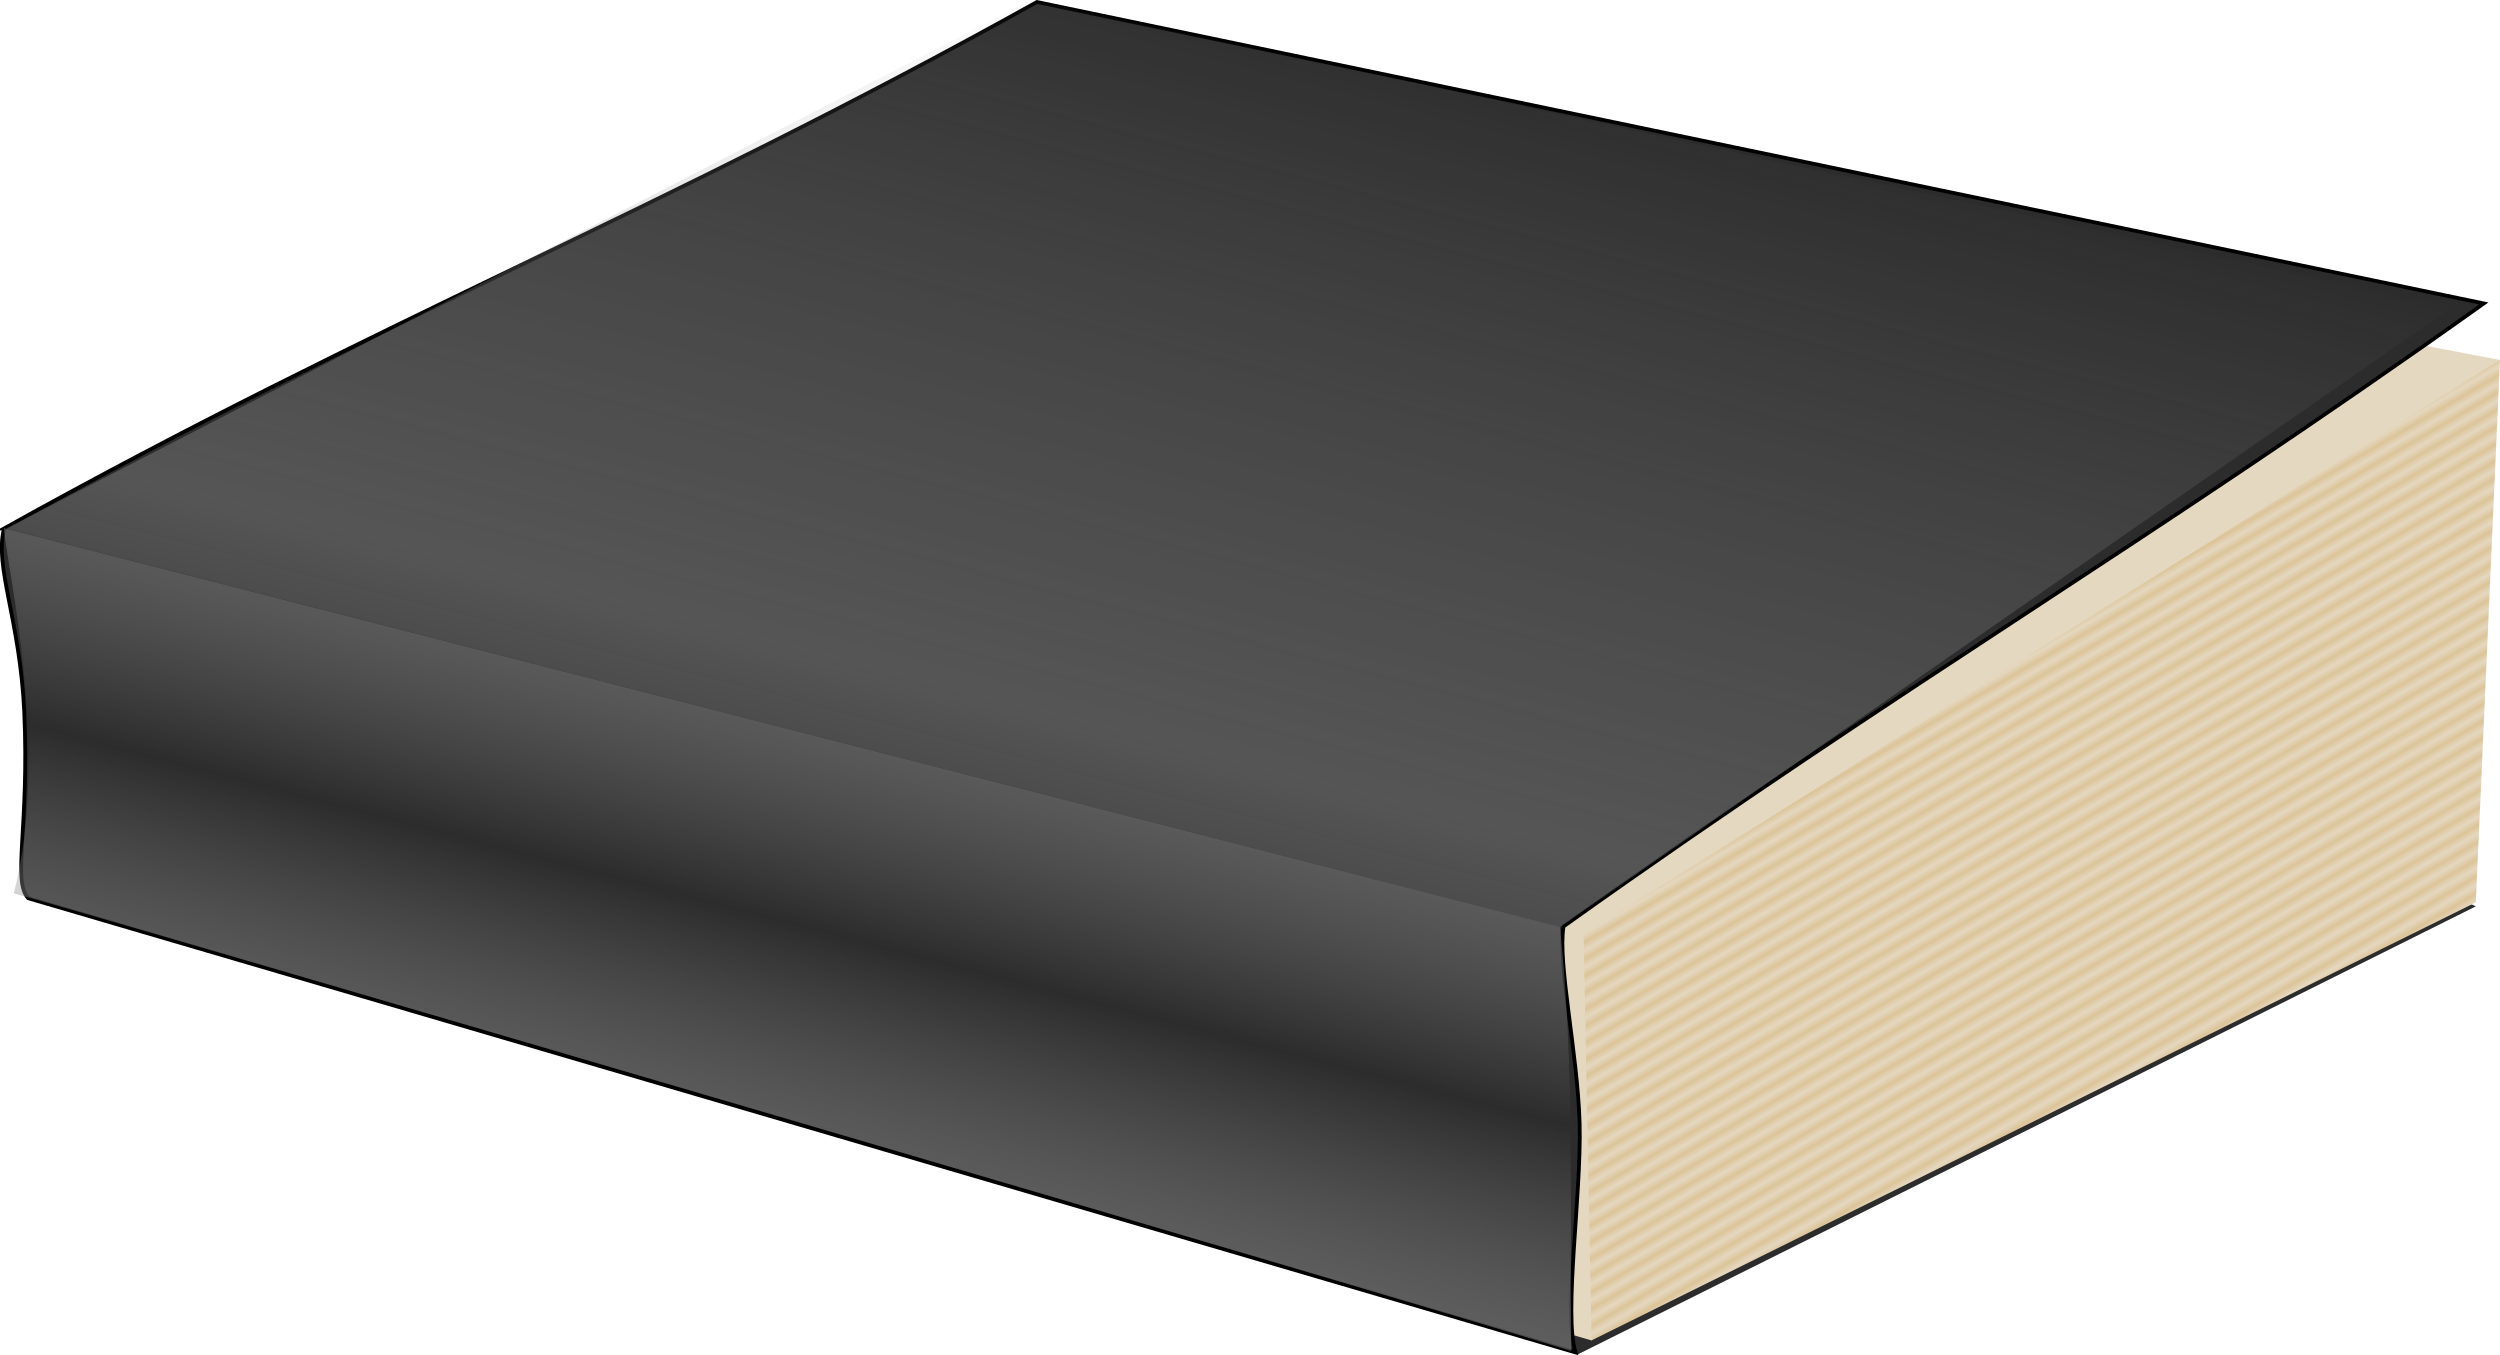
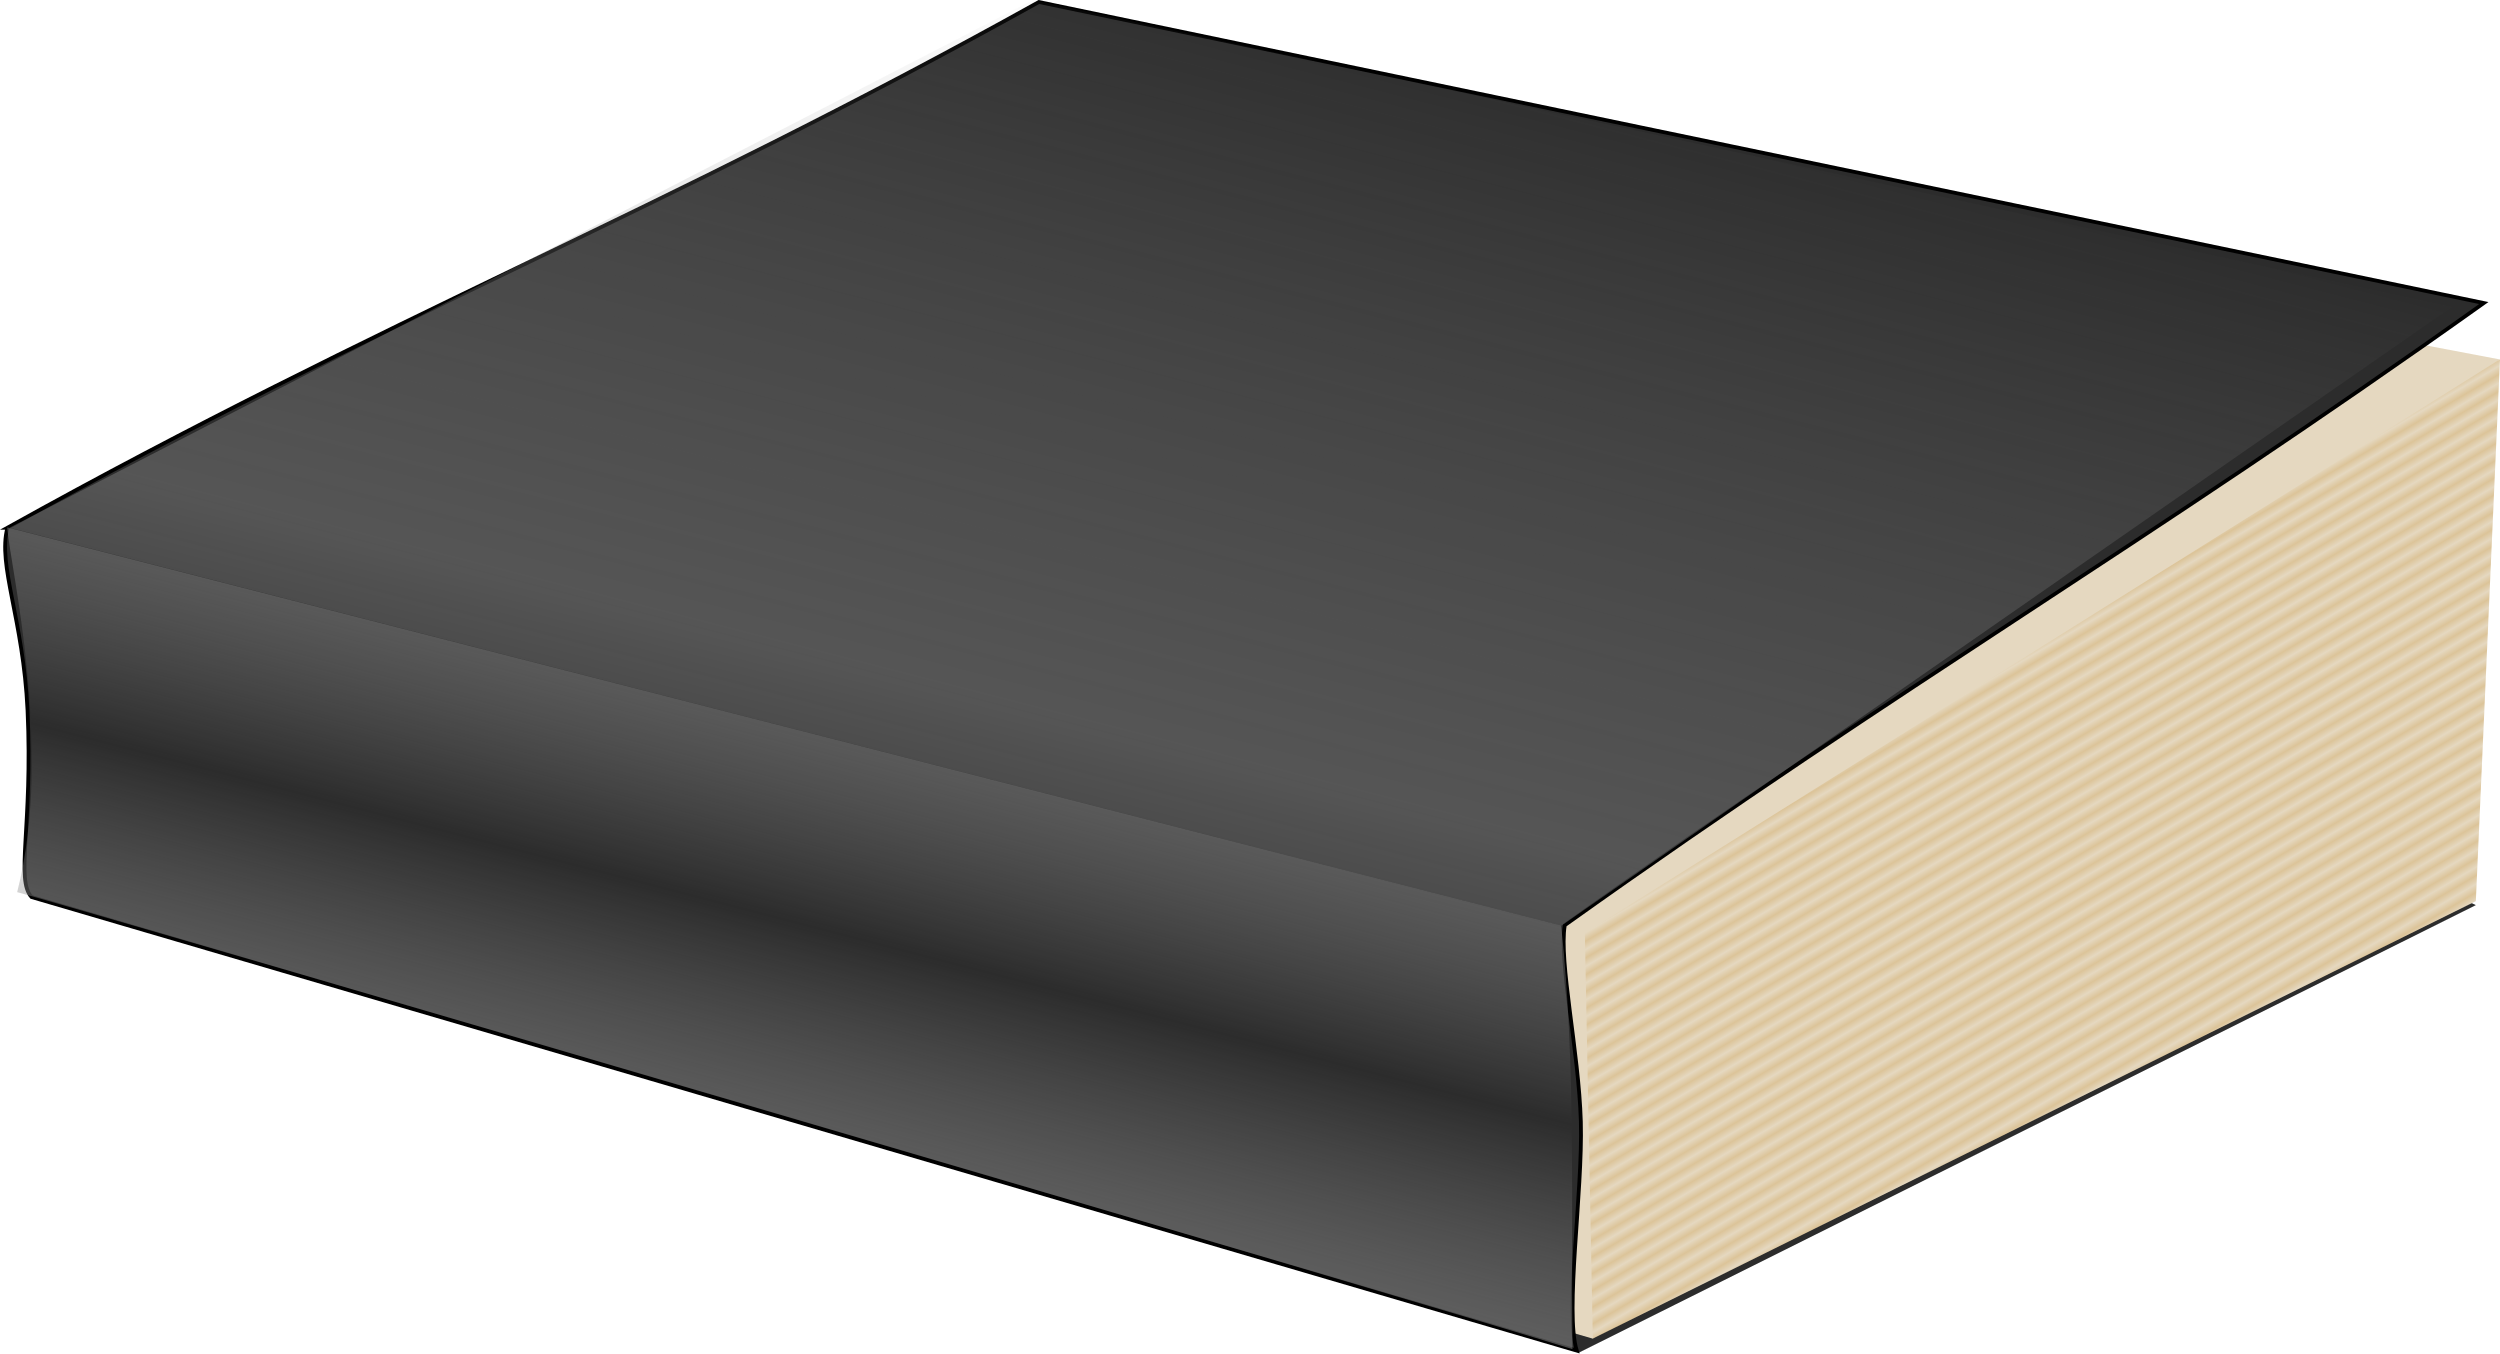
- <svg xmlns="http://www.w3.org/2000/svg" id="svg2007" viewBox="0 0 717.21 388.58" version="1.1">
+ <svg xmlns="http://www.w3.org/2000/svg" id="svg2007" viewBox="0 0 256 138.592" version="1.1" width="256" height="138.592">
  <defs id="defs3">
-     <linearGradient id="linearGradient2006" y2="228.75" spreadMethod="reflect" gradientUnits="userSpaceOnUse" y1="276.67" gradientTransform="scale(1.5037 .66505)" x2="118.05" x1="89.822">
+     <linearGradient id="linearGradient2006" y2="228.75" spreadMethod="reflect" gradientUnits="userSpaceOnUse" y1="276.67" gradientTransform="scale(1.5037,0.66505)" x2="118.05" x1="89.822">
      <stop id="stop1992" style="stop-color:#000000;stop-opacity:0" offset="0" />
      <stop id="stop1993" style="stop-color:#888888;stop-opacity:.553" offset=".527" />
      <stop id="stop1994" style="stop-color:#adadad;stop-opacity:0" offset="1" />
    </linearGradient>
-     <linearGradient id="linearGradient2005" y2="143.26" gradientUnits="userSpaceOnUse" y1="303.08" gradientTransform="scale(1.698 .58892)" x2="162.38" x1="43.792">
+     <linearGradient id="linearGradient2005" y2="143.26" gradientUnits="userSpaceOnUse" y1="303.08" gradientTransform="scale(1.698,0.58892)" x2="162.38" x1="43.792">
      <stop id="stop1978" style="stop-color:#000000;stop-opacity:0" offset="0" />
      <stop id="stop1981" style="stop-color:#888888;stop-opacity:.447" offset=".527" />
      <stop id="stop1979" style="stop-color:#adadad;stop-opacity:0" offset="1" />
    </linearGradient>
-     <linearGradient id="linearGradient2004" y2="122.84" spreadMethod="reflect" gradientUnits="userSpaceOnUse" y1="122.29" gradientTransform="scale(.96678 1.0344)" x2="281.08" x1="280.78">
+     <linearGradient id="linearGradient2004" y2="122.84" spreadMethod="reflect" gradientUnits="userSpaceOnUse" y1="122.29" gradientTransform="scale(0.96678,1.0344)" x2="281.08" x1="280.78">
      <stop id="stop1972" style="stop-color:#dcc499" offset="0" />
      <stop id="stop1973" style="stop-color:#e5d8c0" offset="1" />
    </linearGradient>
  </defs>
-   <g id="layer1" transform="translate(-14.235 -25.611)">
-     <g id="g1997" transform="matrix(3.2731,0,0,3.2731,-306.29,-198.76)">
-       <path id="path1995" style="fill-rule:evenodd;fill:#2c2c2c" d="m314.93 147.99-78.73 39.28-6.69-4.23 79.44-37.87 5.98 2.82z" />
-       <path id="path1975" style="fill-rule:evenodd;fill:#e5d8c0" d="m101.46 146.58 135.97 39.46 79.57-85.95-128.18-24.319l-86.66 38.749-0.7 32.06z" />
-       <path id="path1969" style="fill-rule:evenodd;stroke:#000000;stroke-width:.25pt;fill:#2c2c2c" d="m98.285 114.87c-0.881 3.29 1.387 7.99 1.765 16.03 0.46 10.17-1.061 14.86 0.35 16.38 45.21 13.27 90.42 26.54 135.62 39.81-1.05-3.41 0.53-13.86 0.36-20.08-0.18-6.22-1.94-14.03-1.41-17.26 29.81-21.25 50.83-33.35 80.66-54.604-42.27-8.807-84.55-17.613-126.82-26.42-33.11 18.435-57.42 27.712-90.535 46.144z" />
-       <path id="path1970" style="fill-rule:evenodd;fill:url(#linearGradient2004)" d="m236.73 150.45 80.32-50.37-2.12 47.56-77.5 38.39-0.7-35.58z" />
-       <path id="path1976" style="fill-rule:evenodd;fill:url(#linearGradient2005)" d="m98.461 114.87 136.22 34.92 78.14-54.291-124.53-26.949-89.829 46.32z" />
-       <path id="path1985" style="fill-rule:evenodd;fill:url(#linearGradient2006)" d="m98.268 114.84c0.249 3.49 4.112 19.31 0.872 32.01 6.48 1.74 125.86 36.74 136.5 40.11-0.14-12.73 0.34-24.52-0.99-37.18l-136.38-34.94z" />
-     </g>
+   <g id="g1997" transform="matrix(1.166727,0,0,1.166727,-113.911,-79.97917)">
+     <path id="path1995" style="fill:#2c2c2c;fill-rule:evenodd" d="m 314.93,147.99 -78.73,39.28 -6.69,-4.23 79.44,-37.87 z" />
+     <path id="path1975" style="fill:#e5d8c0;fill-rule:evenodd" d="M 101.46,146.58 237.43,186.04 317,100.09 188.82,75.771 102.16,114.52 Z" />
+     <path id="path1969" style="fill:#2c2c2c;fill-rule:evenodd;stroke:#000000;stroke-width:0.25pt" d="m 98.285,114.87 c -0.881,3.29 1.387,7.99 1.765,16.03 0.46,10.17 -1.061,14.86 0.35,16.38 45.21,13.27 90.42,26.54 135.62,39.81 -1.05,-3.41 0.53,-13.86 0.36,-20.08 -0.18,-6.22 -1.94,-14.03 -1.41,-17.26 C 264.78,128.5 285.8,116.4 315.63,95.146 273.36,86.339 231.08,77.533 188.81,68.726 155.7,87.161 131.39,96.438 98.275,114.87 Z" />
+     <path id="path1970" style="fill:url(#linearGradient2004);fill-rule:evenodd" d="m 236.73,150.45 80.32,-50.37 -2.12,47.56 -77.5,38.39 z" />
+     <path id="path1976" style="fill:url(#linearGradient2005);fill-rule:evenodd" d="m 98.461,114.87 136.22,34.92 78.14,-54.291 -124.53,-26.949 -89.829,46.32 z" />
+     <path id="path1985" style="fill:url(#linearGradient2006);fill-rule:evenodd" d="m 98.268,114.84 c 0.249,3.49 4.112,19.31 0.872,32.01 6.48,1.74 125.86,36.74 136.5,40.11 -0.14,-12.73 0.34,-24.52 -0.99,-37.18 L 98.27,114.84 Z" />
  </g>
</svg>
